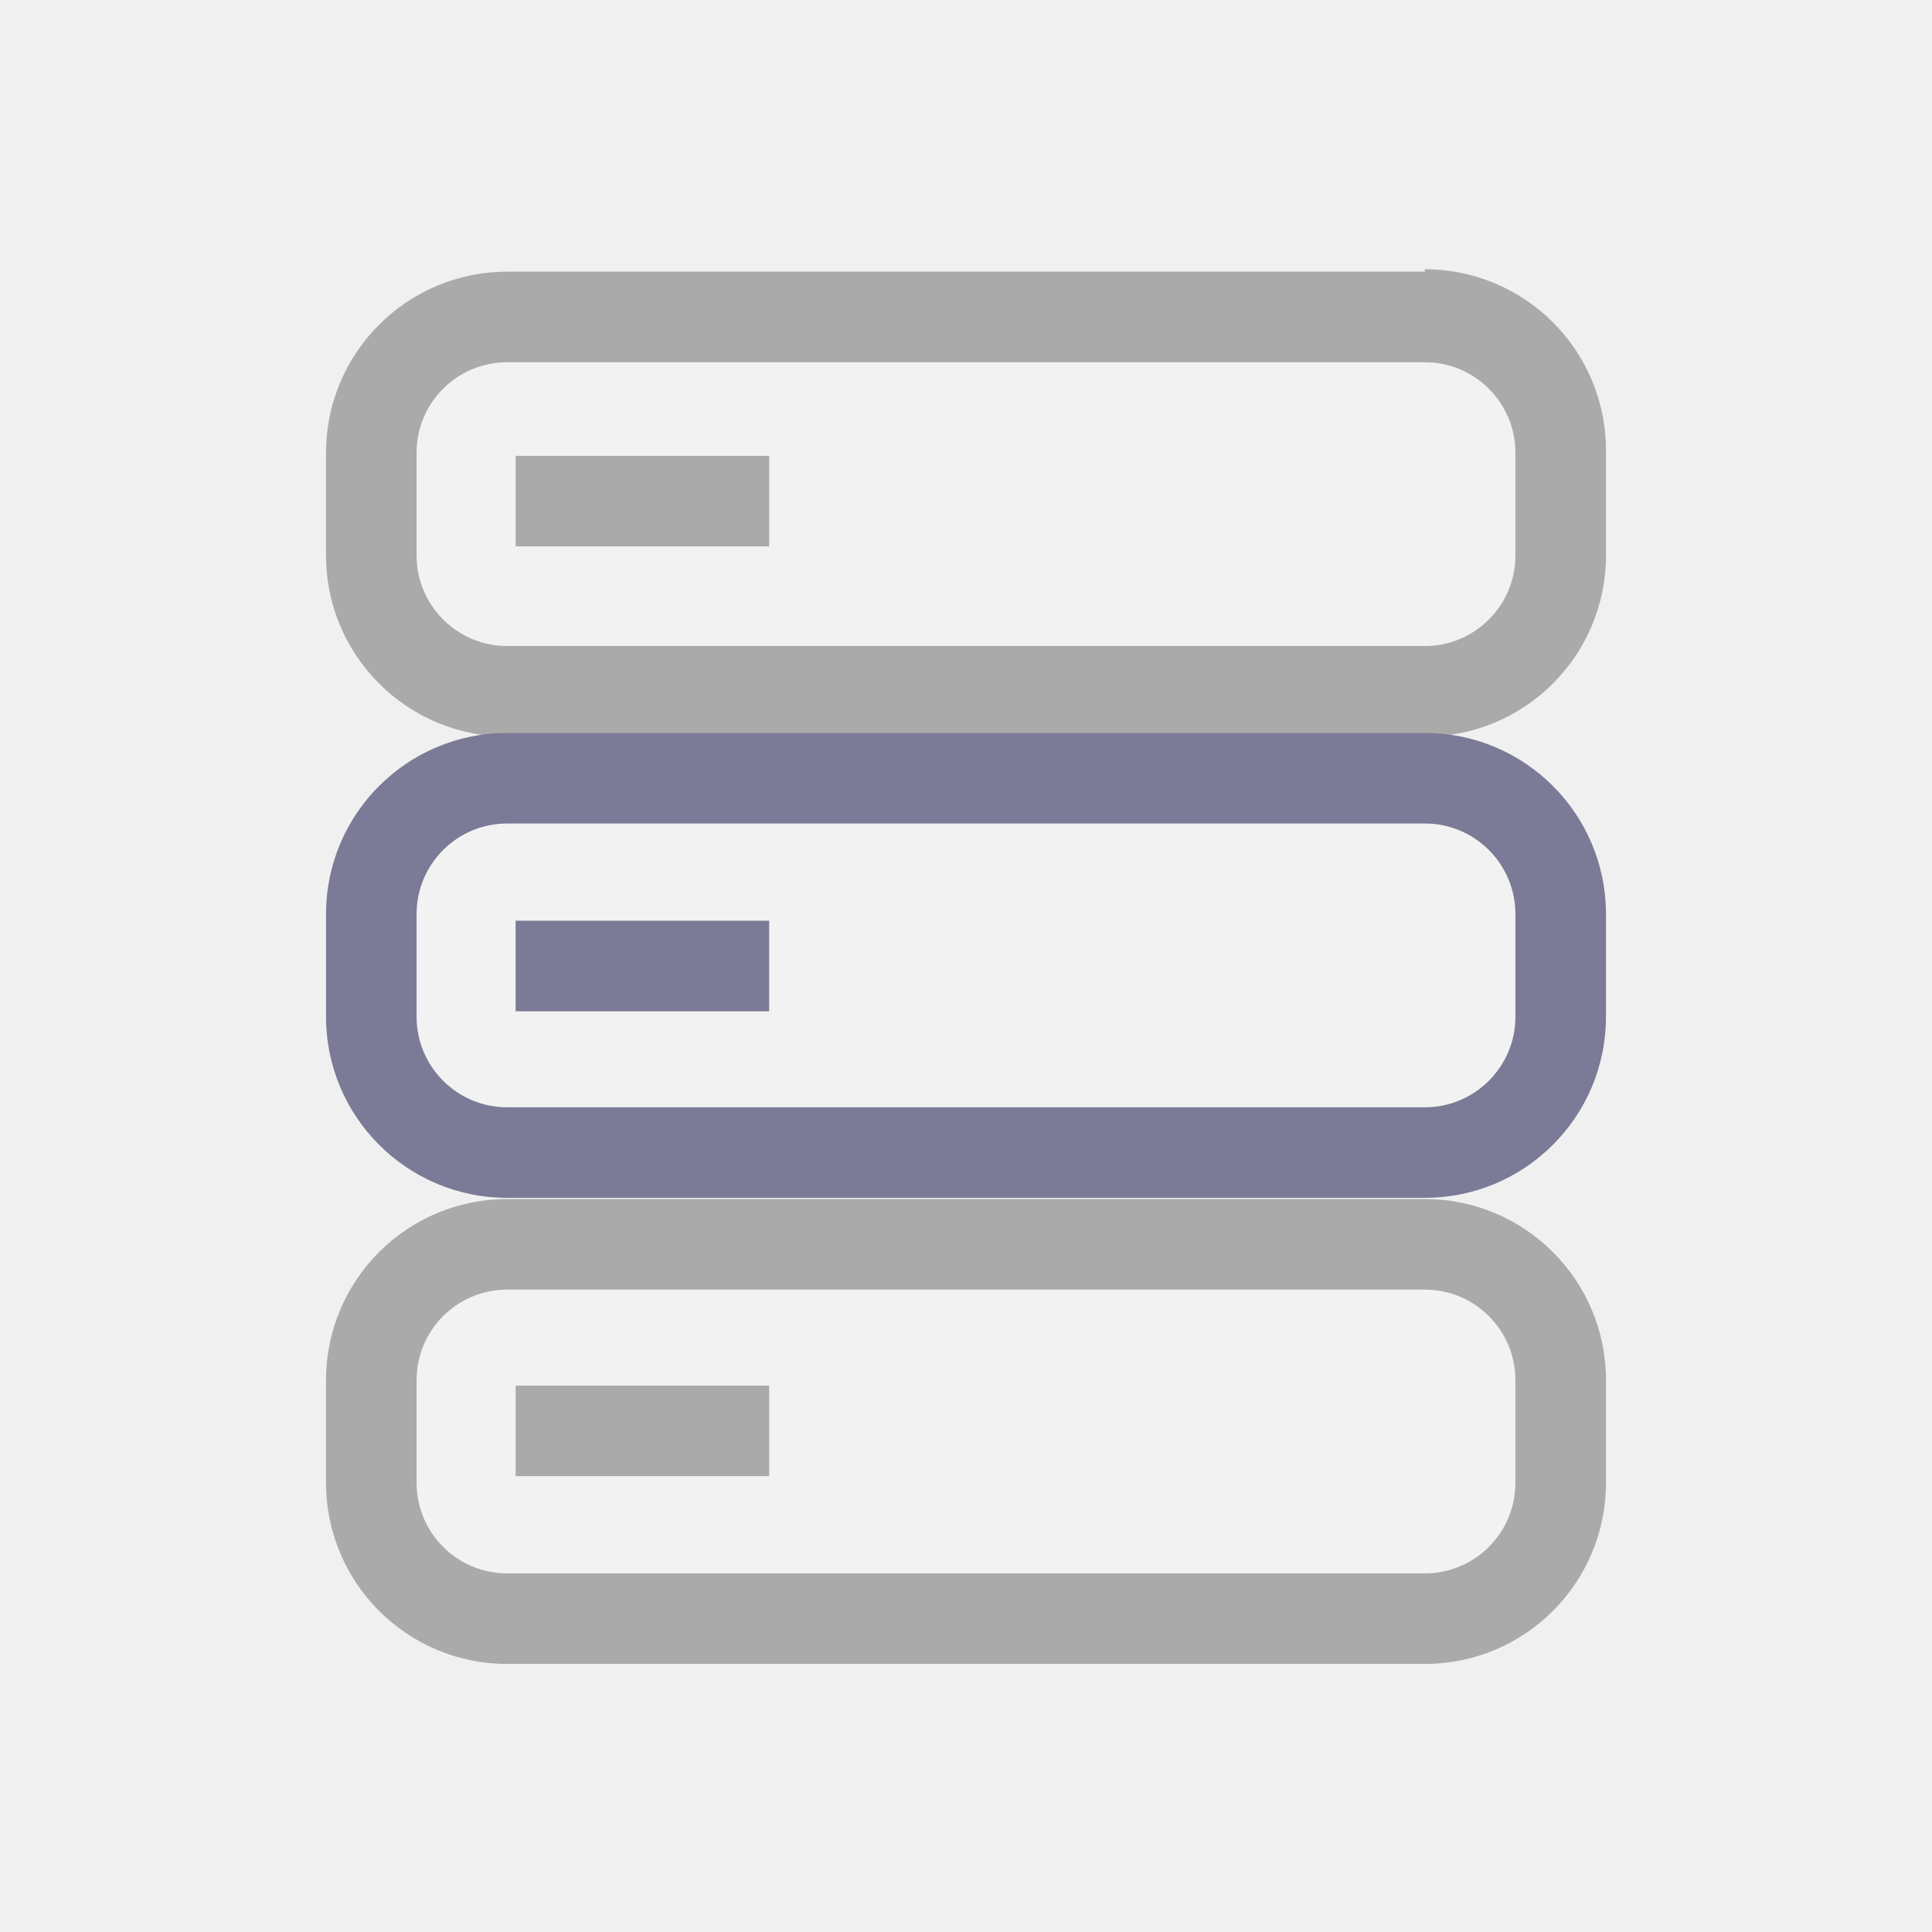
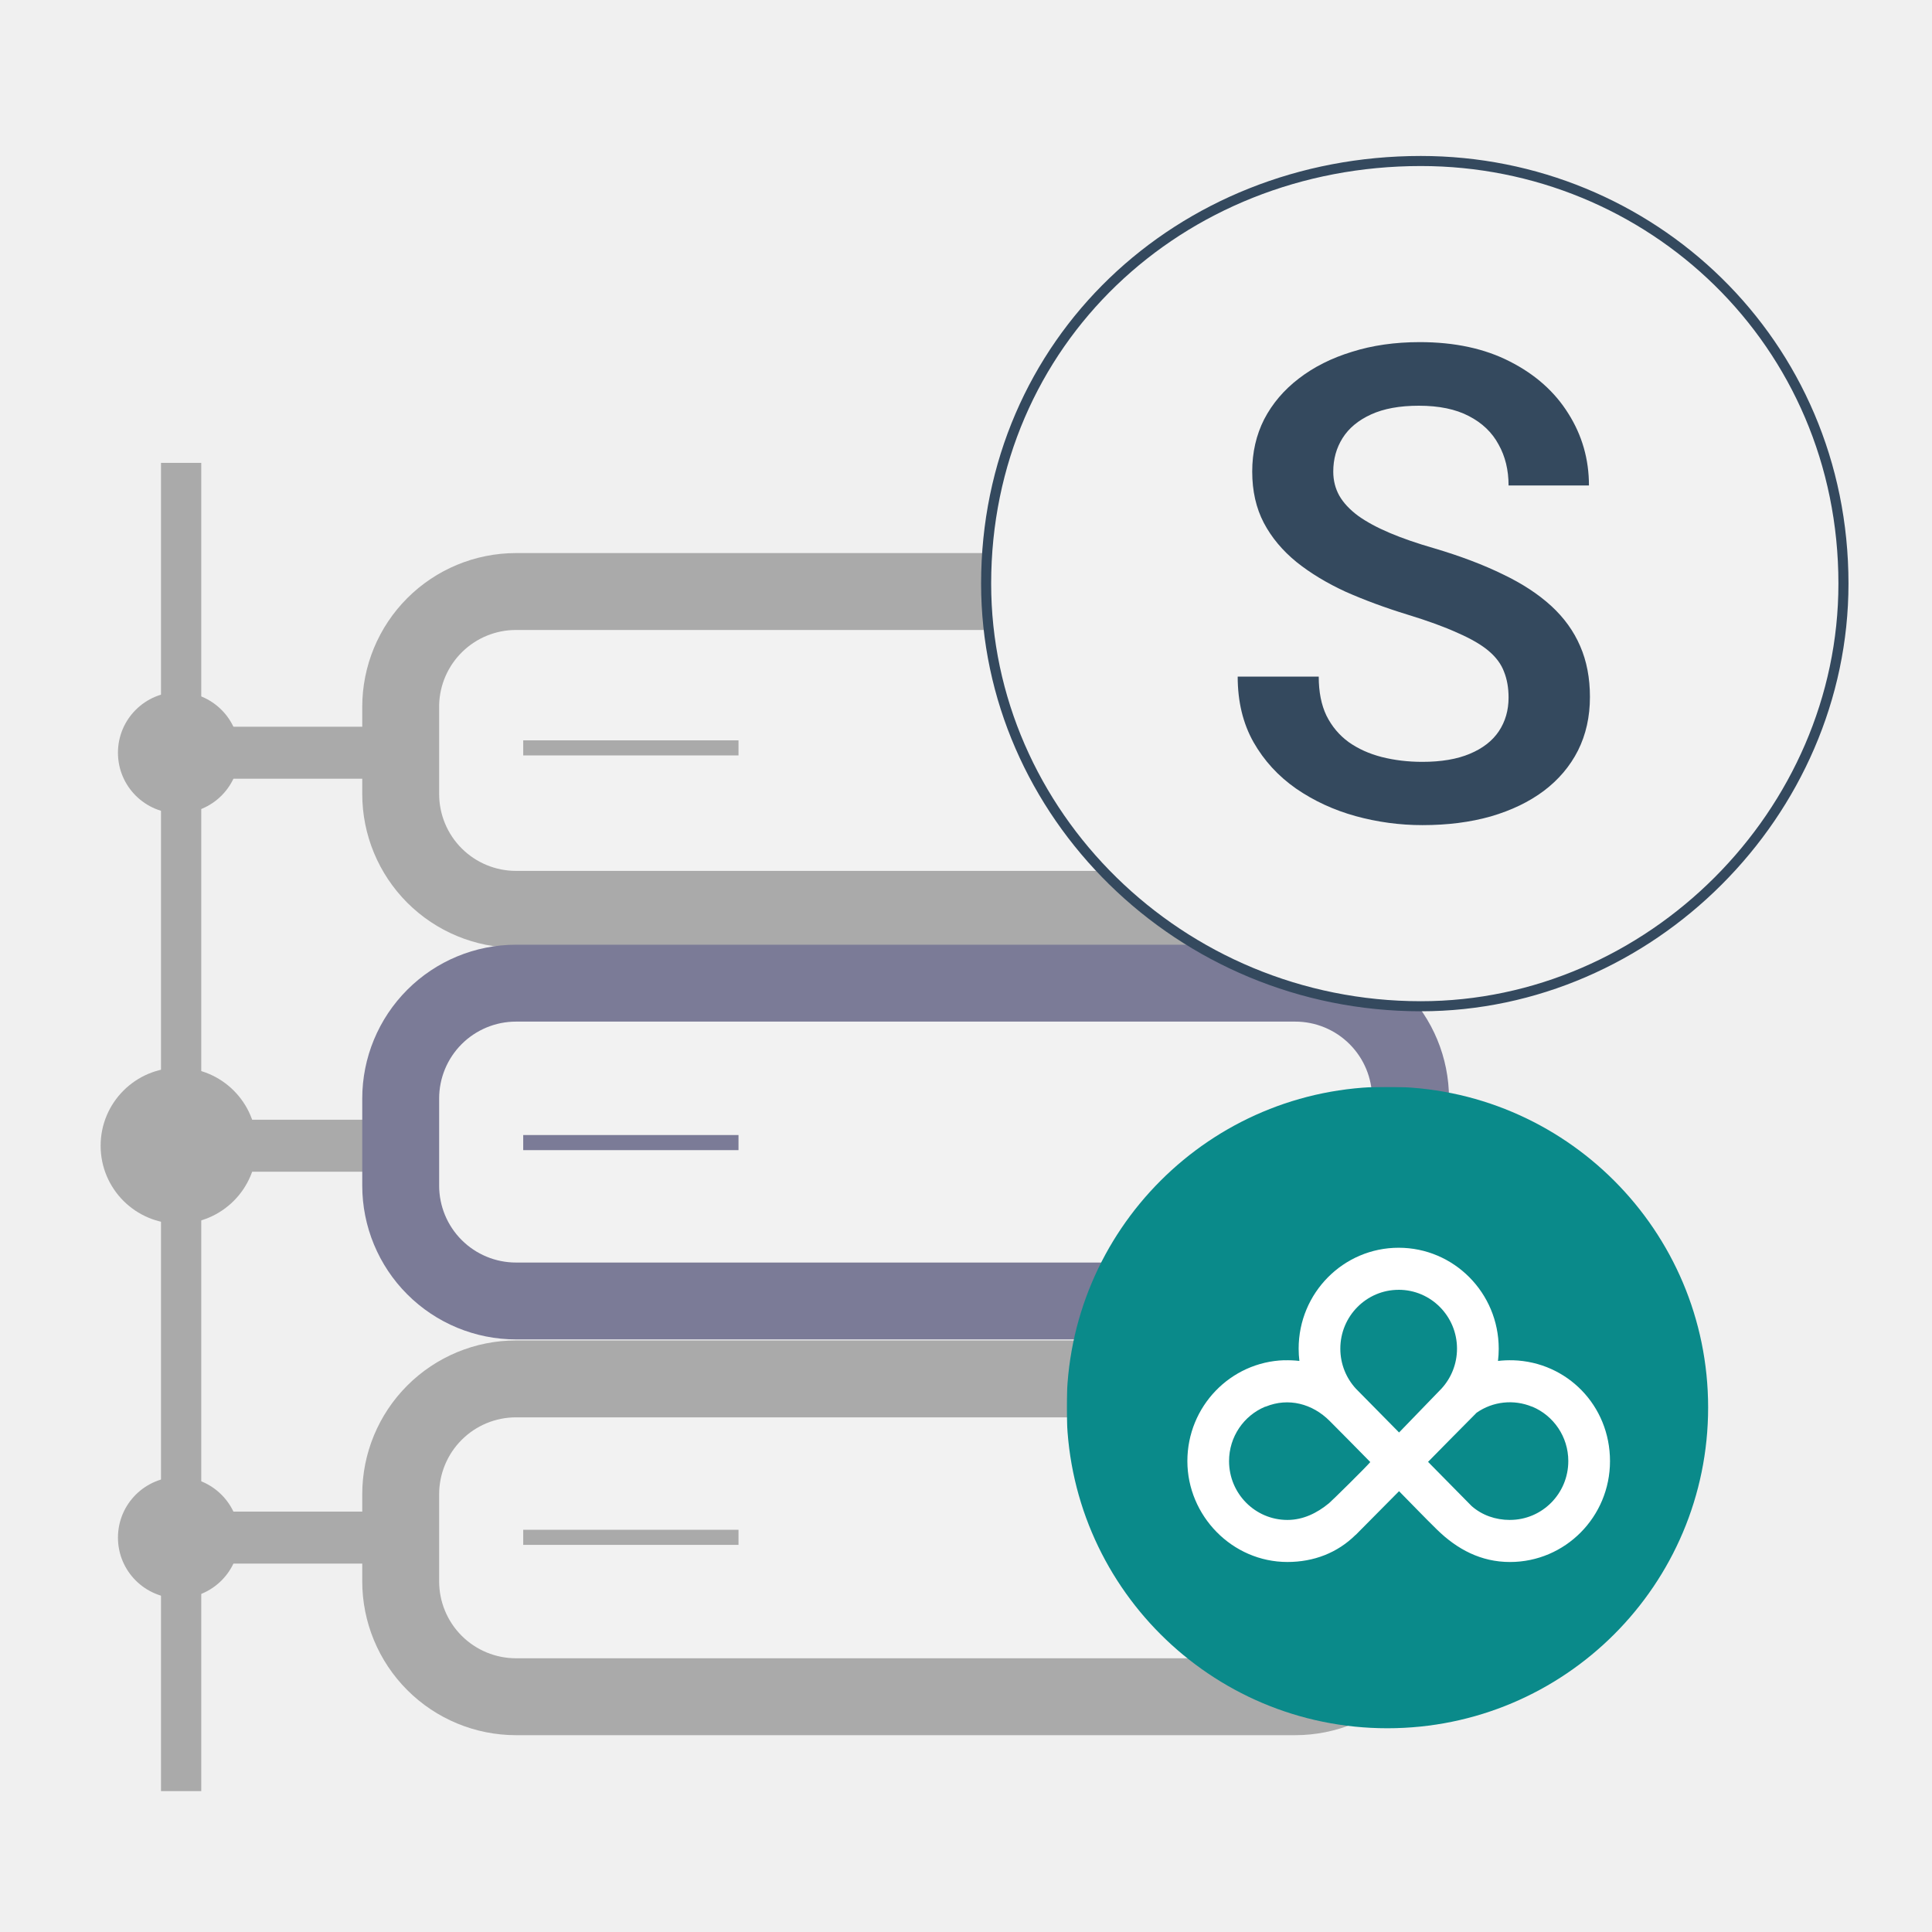
- <svg xmlns="http://www.w3.org/2000/svg" viewBox="0 0 16 16">
+ <svg xmlns="http://www.w3.org/2000/svg" width="96" height="96" viewBox="0 0 96 96" fill="none">
+   <path fill-rule="evenodd" clip-rule="evenodd" d="M8 89L8 23L10 23L10 89L8 89Z" fill="#AAAAAA" />
+   <path fill-rule="evenodd" clip-rule="evenodd" d="M18.778 77.694H9.306V75.111H18.778V77.694Z" fill="#AAAAAA" />
+   <circle cx="8.875" cy="76.403" r="3.014" fill="#AAAAAA" />
+   <path fill-rule="evenodd" clip-rule="evenodd" d="M18.778 38.694H9.306V36.111H18.778V38.694Z" fill="#AAAAAA" />
+   <circle cx="8.875" cy="37.403" r="3.014" fill="#AAAAAA" />
+   <path fill-rule="evenodd" clip-rule="evenodd" d="M19.639 58.222H9.306V55.639H19.639V58.222Z" fill="#AAAAAA" />
+   <circle cx="8.875" cy="56.931" r="3.875" fill="#AAAAAA" />
+   <path d="M64.359 29.265H25.692C22.513 29.265 19.936 31.842 19.936 35.022V39.301C19.936 42.48 22.513 45.057 25.692 45.057H64.359C67.538 45.057 70.115 42.48 70.115 39.301V35.022C70.115 31.842 67.538 29.265 64.359 29.265Z" fill="#F2F2F2" />
+   <path d="M64.359 31.303C65.372 31.303 66.344 31.705 67.06 32.422C67.777 33.138 68.179 34.11 68.179 35.123V39.454C68.179 40.467 67.777 41.439 67.06 42.155C66.344 42.872 65.372 43.274 64.359 43.274H25.642C24.628 43.274 23.656 42.872 22.94 42.155C22.223 41.439 21.821 40.467 21.821 39.454V35.022C21.847 34.026 22.262 33.08 22.975 32.386C23.689 31.691 24.646 31.302 25.642 31.303H64.359ZM64.359 27.482H25.642C23.615 27.482 21.671 28.287 20.238 29.72C18.805 31.153 18 33.097 18 35.123V39.454C18 41.48 18.805 43.424 20.238 44.857C21.671 46.29 23.615 47.095 25.642 47.095H64.359C66.385 47.095 68.329 46.29 69.762 44.857C71.195 43.424 72 41.48 72 39.454V35.022C72 32.995 71.195 31.051 69.762 29.618C68.329 28.185 66.385 27.38 64.359 27.38V27.482Z" fill="#AAAAAA" />
+   <path d="M36.696 37.161H25.998" stroke="#AAAAAA" stroke-width="0.75" stroke-miterlimit="1" />
+   <path d="M25.642 48.878H64.359C65.885 48.878 67.35 49.485 68.429 50.564C69.509 51.644 70.115 53.108 70.115 54.635V58.965C70.115 59.718 69.966 60.465 69.676 61.16C69.386 61.856 68.961 62.487 68.426 63.017C67.891 63.548 67.256 63.967 66.558 64.251C65.859 64.535 65.112 64.677 64.359 64.671H25.642C24.888 64.671 24.142 64.521 23.446 64.231C22.751 63.941 22.119 63.517 21.589 62.981C21.058 62.446 20.639 61.811 20.355 61.113C20.072 60.415 19.929 59.667 19.936 58.914V54.635C19.936 53.117 20.535 51.66 21.604 50.582C22.672 49.504 24.124 48.892 25.642 48.878Z" fill="#F2F2F2" />
+   <path d="M64.359 50.763C65.372 50.763 66.344 51.166 67.06 51.882C67.777 52.599 68.179 53.57 68.179 54.584V58.914C68.179 59.927 67.777 60.899 67.06 61.616C66.344 62.332 65.372 62.735 64.359 62.735H25.642C24.628 62.735 23.656 62.332 22.94 61.616C22.223 60.899 21.821 59.927 21.821 58.914V54.584C21.821 53.57 22.223 52.599 22.94 51.882C23.656 51.166 24.628 50.763 25.642 50.763H64.359ZM64.359 46.942H25.642C23.615 46.942 21.671 47.747 20.238 49.18C18.805 50.614 18 52.557 18 54.584V58.914C18 60.941 18.805 62.884 20.238 64.317C21.671 65.75 23.615 66.555 25.642 66.555H64.359C66.385 66.555 68.329 65.75 69.762 64.317C71.195 62.884 72 60.941 72 58.914V54.584C72 52.557 71.195 50.614 69.762 49.18C68.329 47.747 66.385 46.942 64.359 46.942Z" fill="#7B7B97" />
+   <path d="M36.696 56.774H25.998" stroke="#7B7B97" stroke-width="0.75" stroke-miterlimit="1" />
+   <path d="M25.642 68.491H64.359C65.872 68.491 67.323 69.092 68.393 70.162C69.463 71.233 70.064 72.684 70.064 74.197V78.527C70.071 79.281 69.928 80.028 69.644 80.726C69.361 81.424 68.942 82.059 68.411 82.595C67.881 83.13 67.249 83.555 66.554 83.845C65.858 84.135 65.112 84.284 64.359 84.284H25.642C24.115 84.284 22.651 83.677 21.571 82.598C20.491 81.518 19.885 80.054 19.885 78.527V74.197C19.885 73.443 20.034 72.697 20.324 72.002C20.614 71.306 21.039 70.675 21.574 70.144C22.109 69.614 22.744 69.195 23.442 68.911C24.14 68.627 24.888 68.485 25.642 68.491Z" fill="#F2F2F2" />
+   <path d="M64.359 70.427C65.372 70.427 66.344 70.83 67.06 71.546C67.777 72.263 68.179 73.235 68.179 74.248V78.578C68.179 79.591 67.777 80.563 67.06 81.28C66.344 81.996 65.372 82.399 64.359 82.399H25.642C24.628 82.399 23.656 81.996 22.94 81.28C22.223 80.563 21.821 79.591 21.821 78.578V74.248C21.821 73.235 22.223 72.263 22.94 71.546C23.656 70.83 24.628 70.427 25.642 70.427H64.359ZM64.359 66.606H25.642C23.615 66.606 21.671 67.412 20.238 68.845C18.805 70.278 18 72.221 18 74.248V78.578C18 80.605 18.805 82.548 20.238 83.981C21.671 85.415 23.615 86.22 25.642 86.22H64.359C66.385 86.22 68.329 85.415 69.762 83.981C71.195 82.548 72 80.605 72 78.578V74.248C72 72.221 71.195 70.278 69.762 68.845C68.329 67.412 66.385 66.606 64.359 66.606Z" fill="#AAAAAA" />
+   <path d="M36.696 76.388H25.998" stroke="#AAAAAA" stroke-width="0.75" stroke-miterlimit="1" />
+   <path d="M70.6 50C58.6 50 49 40.4 49 29C49 17 58.6 8 70.6 8C82 8 91.6 17 91.6 29C91.6 40.4 82 50 70.6 50Z" fill="#F2F2F2" stroke="#34495E" stroke-width="0.5" stroke-miterlimit="10" stroke-linejoin="bevel" />
+   <path d="M74.96 34.663C74.96 34.182 74.885 33.754 74.735 33.38C74.596 33.005 74.345 32.663 73.981 32.353C73.618 32.043 73.104 31.743 72.441 31.454C71.789 31.155 70.954 30.85 69.939 30.54C68.826 30.198 67.799 29.818 66.858 29.401C65.928 28.973 65.115 28.481 64.42 27.925C63.725 27.358 63.184 26.711 62.8 25.984C62.414 25.246 62.222 24.396 62.222 23.433C62.222 22.481 62.42 21.615 62.816 20.834C63.222 20.053 63.794 19.38 64.532 18.813C65.281 18.235 66.163 17.791 67.179 17.481C68.195 17.16 69.318 17 70.548 17C72.281 17 73.773 17.321 75.024 17.963C76.286 18.604 77.254 19.465 77.928 20.546C78.612 21.626 78.954 22.818 78.954 24.123H74.96C74.96 23.353 74.794 22.674 74.463 22.086C74.142 21.487 73.65 21.016 72.987 20.674C72.334 20.332 71.505 20.16 70.5 20.16C69.548 20.16 68.757 20.305 68.126 20.594C67.495 20.882 67.024 21.273 66.714 21.765C66.404 22.257 66.249 22.813 66.249 23.433C66.249 23.872 66.35 24.273 66.553 24.636C66.757 24.989 67.067 25.321 67.484 25.631C67.901 25.93 68.425 26.214 69.056 26.481C69.687 26.749 70.43 27.005 71.286 27.251C72.58 27.636 73.709 28.064 74.671 28.535C75.634 28.995 76.436 29.519 77.078 30.107C77.719 30.695 78.201 31.364 78.521 32.112C78.842 32.85 79.003 33.69 79.003 34.631C79.003 35.615 78.805 36.503 78.409 37.294C78.013 38.075 77.447 38.743 76.709 39.3C75.981 39.845 75.104 40.267 74.078 40.567C73.061 40.856 71.928 41 70.677 41C69.553 41 68.447 40.85 67.356 40.551C66.275 40.251 65.291 39.797 64.404 39.187C63.516 38.567 62.81 37.797 62.286 36.877C61.762 35.947 61.5 34.861 61.5 33.62H65.527C65.527 34.38 65.655 35.027 65.912 35.562C66.179 36.096 66.548 36.535 67.019 36.877C67.489 37.209 68.035 37.455 68.655 37.615C69.286 37.775 69.96 37.856 70.677 37.856C71.618 37.856 72.404 37.722 73.035 37.455C73.677 37.187 74.158 36.813 74.479 36.332C74.799 35.85 74.96 35.294 74.96 34.663Z" fill="#34495E" />
+   <g clip-path="url(#clip0_35_1101)">
+     <mask id="mask0_35_1101" style="mask-type:luminance" maskUnits="userSpaceOnUse" x="53" y="54" width="32" height="32">
+       <path fill-rule="evenodd" clip-rule="evenodd" d="M53 54H85V86H53V54Z" fill="white" />
+     </mask>
+     <g mask="url(#mask0_35_1101)">
+       <path d="M84.876 69.938C84.876 78.74 77.74 85.876 68.938 85.876C60.136 85.876 53 78.74 53 69.938C53 61.136 60.136 54 68.938 54C77.74 54 84.876 61.136 84.876 69.938Z" fill="#0A8A8A" />
+       <path d="M78.501 69.157C79.1 68.568 79.477 67.762 79.477 66.907C79.477 65.312 78.167 64.152 76.551 64.315L74.094 64.563C73.835 64.589 73.625 64.817 73.625 65.073V69.377V69.922V74.227C73.625 74.482 73.835 74.668 74.094 74.642L76.551 74.394C78.167 74.231 79.477 72.806 79.477 71.211C79.477 70.356 79.1 69.626 78.501 69.157Z" fill="#0A8A8A" />
+       <path d="M63.85 64.563L61.393 64.315C59.776 64.151 58.466 65.313 58.466 66.909C58.466 67.765 58.843 68.572 59.442 69.162C58.843 69.63 58.466 70.361 58.466 71.217V71.217C58.466 72.813 59.776 74.239 61.393 74.403L63.85 74.651C64.109 74.677 64.319 74.491 64.319 74.235V69.927V69.382V65.074C64.319 64.818 64.109 64.589 63.85 64.563Z" fill="#0A8A8A" />
+       <path d="M68.944 66.608H66.488C66.229 66.608 66.019 66.819 66.019 67.078V73.472V74.121C66.019 74.395 66.207 74.671 66.48 74.671H68.945C68.919 75.183 68.217 75.804 66.571 75.988L66.385 76.004C66.273 76.016 66.019 76.004 66.019 76.486V76.614C66.019 76.874 66.222 77.102 66.481 77.102H68.938C70.554 77.102 71.871 75.537 71.871 73.917V69.542C71.871 67.922 70.561 66.608 68.944 66.608Z" fill="#0A8A8A" />
+     </g>
+     <path d="M75.187 67.59V67.593C74.935 67.584 74.683 67.595 74.434 67.625C74.458 67.425 74.471 67.221 74.471 67.013C74.469 64.244 72.245 62 69.499 62C66.754 62 64.529 64.244 64.529 67.013C64.529 67.219 64.542 67.424 64.566 67.624C64.316 67.595 64.064 67.584 63.813 67.593C63.813 67.593 63.813 67.59 63.813 67.589C61.141 67.674 59 69.885 59 72.601C59 75.317 61.225 77.614 63.97 77.614C65.281 77.614 66.456 77.161 67.361 76.266L67.364 76.269L69.518 74.096C69.529 74.106 69.54 74.118 69.55 74.129C70.169 74.753 70.774 75.391 71.403 76.005C72.414 76.994 73.598 77.615 75.03 77.615C77.775 77.615 80 75.371 80 72.602C80 69.833 77.859 67.675 75.188 67.591M69.499 64.089C71.1 64.089 72.398 65.398 72.398 67.013C72.398 67.776 72.108 68.471 71.634 68.992L69.519 71.179L67.375 69.004C66.894 68.482 66.6 67.783 66.6 67.014C66.6 65.4 67.897 64.09 69.498 64.09M66.033 74.697C65.44 75.187 64.749 75.525 63.97 75.525C62.369 75.525 61.071 74.216 61.071 72.601C61.071 71.384 61.809 70.341 62.857 69.901C62.87 69.901 62.882 69.899 62.894 69.894C64.028 69.43 65.219 69.754 66.067 70.603C66.744 71.281 67.417 71.965 68.089 72.649C67.865 72.916 66.168 74.587 66.033 74.698M75.029 75.525C74.306 75.525 73.648 75.288 73.14 74.849C73.136 74.845 73.108 74.819 73.108 74.819L70.959 72.639C71.086 72.51 72.991 70.574 73.371 70.198C74.184 69.629 75.221 69.527 76.114 69.893C76.123 69.896 76.132 69.899 76.141 69.899C77.19 70.338 77.928 71.383 77.928 72.6C77.928 74.215 76.63 75.524 75.028 75.524" fill="white" />
+   </g>
  <defs>
-     <style>.cls-1,.cls-3{fill:#f2f2f2;}.cls-2{fill:#aaa;}.cls-3{stroke:#aaa;}.cls-3,.cls-5{stroke-miterlimit:1;stroke-width:0.75px;}.cls-4{fill:#7b7b97;}.cls-5{fill:#def4fd;stroke:#7b7b97;}</style>
+     <clipPath id="clip0_35_1101">
+       <rect width="32" height="32" fill="white" transform="translate(53 54)" />
+     </clipPath>
  </defs>
-   <g id="_3" data-name="3">
-     <rect class="cls-1" x="3.08" y="2.6" width="9.85" height="3.1" rx="1.13" ry="1.13" />
-     <path class="cls-2" d="M11.8,3a.75.75,0,0,1,.75.75v.85a.75.75,0,0,1-.75.75H4.2a.75.75,0,0,1-.75-.75V3.73A.75.75,0,0,1,4.2,3h7.6m0-.75H4.2a1.5,1.5,0,0,0-1.5,1.5v.85a1.5,1.5,0,0,0,1.5,1.5h7.6a1.5,1.5,0,0,0,1.5-1.5V3.73a1.5,1.5,0,0,0-1.5-1.5Z" />
-     <line class="cls-3" x1="6.37" y1="4.15" x2="4.27" y2="4.15" />
-     <path class="cls-1" d="M4.2,6.45h7.6a1.13,1.13,0,0,1,1.13,1.13v.85A1.12,1.12,0,0,1,11.8,9.55H4.2A1.12,1.12,0,0,1,3.08,8.42V7.58A1.13,1.13,0,0,1,4.2,6.45Z" />
-     <path class="cls-4" d="M11.8,6.82a.75.75,0,0,1,.75.75v.85a.75.75,0,0,1-.75.75H4.2a.75.75,0,0,1-.75-.75V7.57a.75.75,0,0,1,.75-.75h7.6m0-.75H4.2a1.5,1.5,0,0,0-1.5,1.5v.85a1.5,1.5,0,0,0,1.5,1.5h7.6a1.5,1.5,0,0,0,1.5-1.5V7.57a1.5,1.5,0,0,0-1.5-1.5Z" />
-     <line class="cls-5" x1="6.37" y1="8" x2="4.27" y2="8" />
-     <path class="cls-1" d="M4.2,10.3h7.6a1.12,1.12,0,0,1,1.12,1.12v.85A1.12,1.12,0,0,1,11.8,13.4H4.2a1.13,1.13,0,0,1-1.13-1.13v-.85A1.12,1.12,0,0,1,4.2,10.3Z" />
-     <path class="cls-2" d="M11.8,10.68a.75.75,0,0,1,.75.75v.85a.75.75,0,0,1-.75.75H4.2a.75.75,0,0,1-.75-.75v-.85a.75.75,0,0,1,.75-.75h7.6m0-.75H4.2a1.5,1.5,0,0,0-1.5,1.5v.85a1.5,1.5,0,0,0,1.5,1.5h7.6a1.5,1.5,0,0,0,1.5-1.5v-.85a1.5,1.5,0,0,0-1.5-1.5Z" />
-     <line class="cls-3" x1="6.37" y1="11.85" x2="4.27" y2="11.85" />
-   </g>
</svg>
